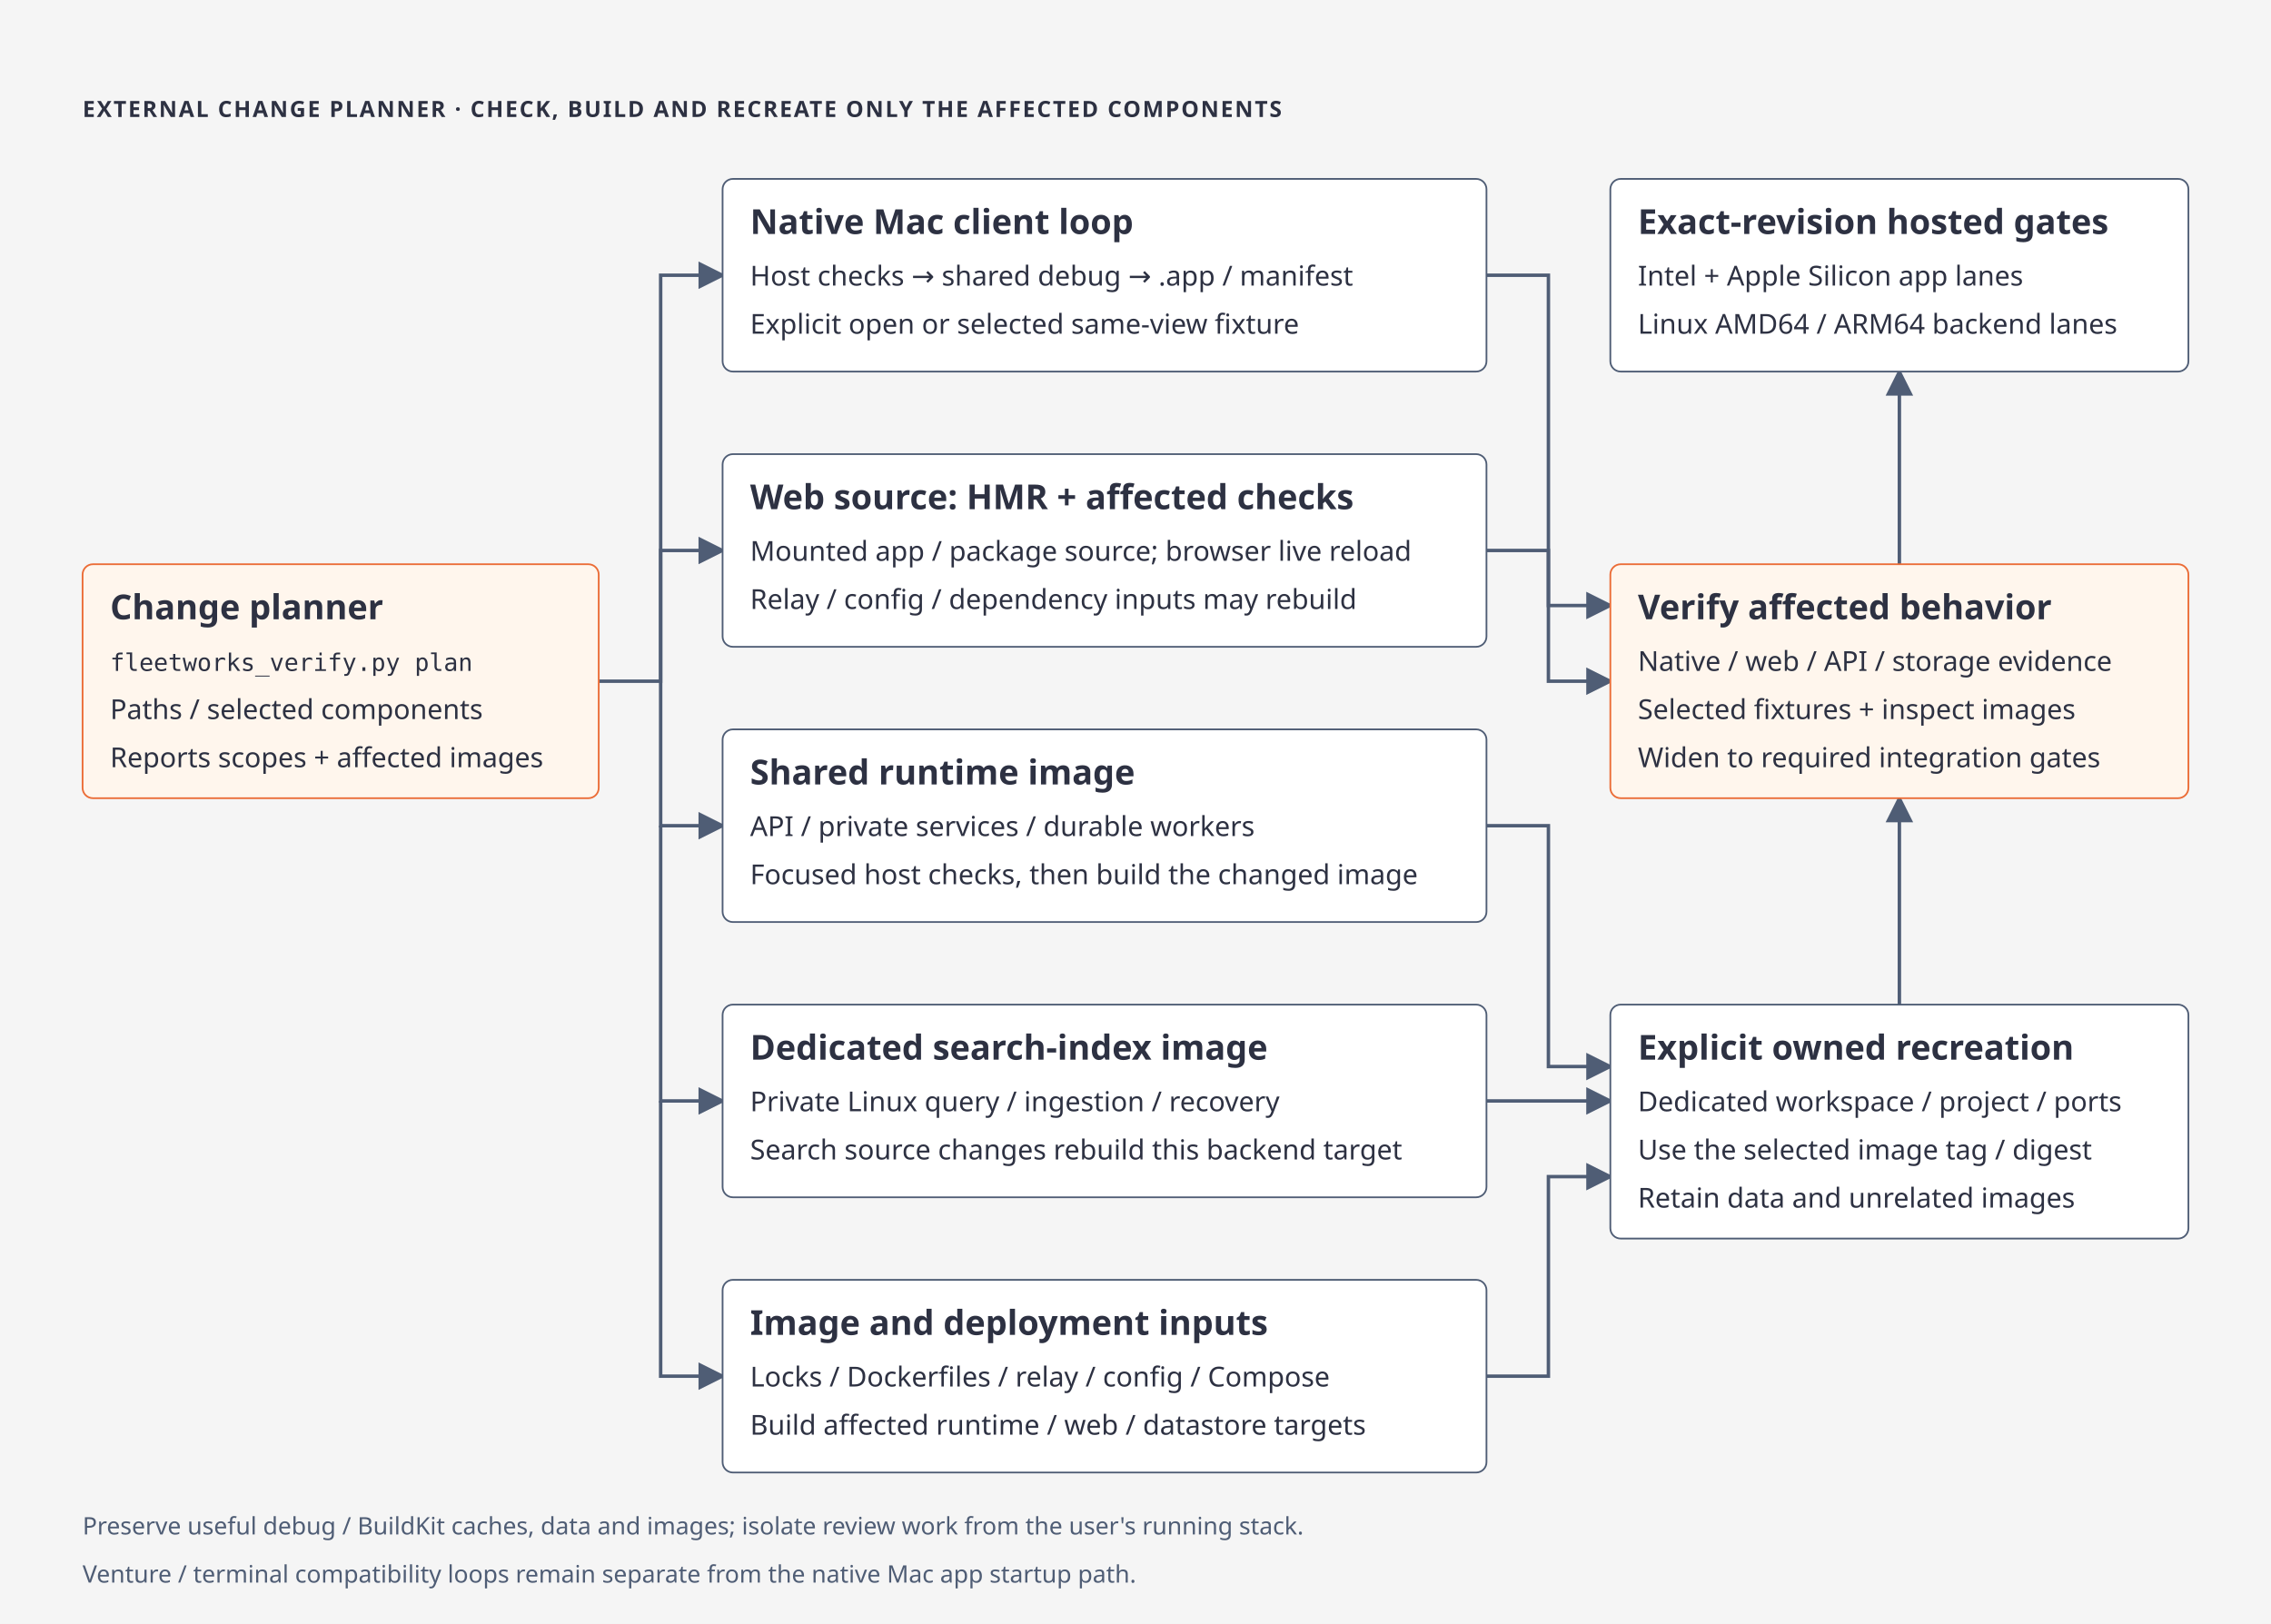
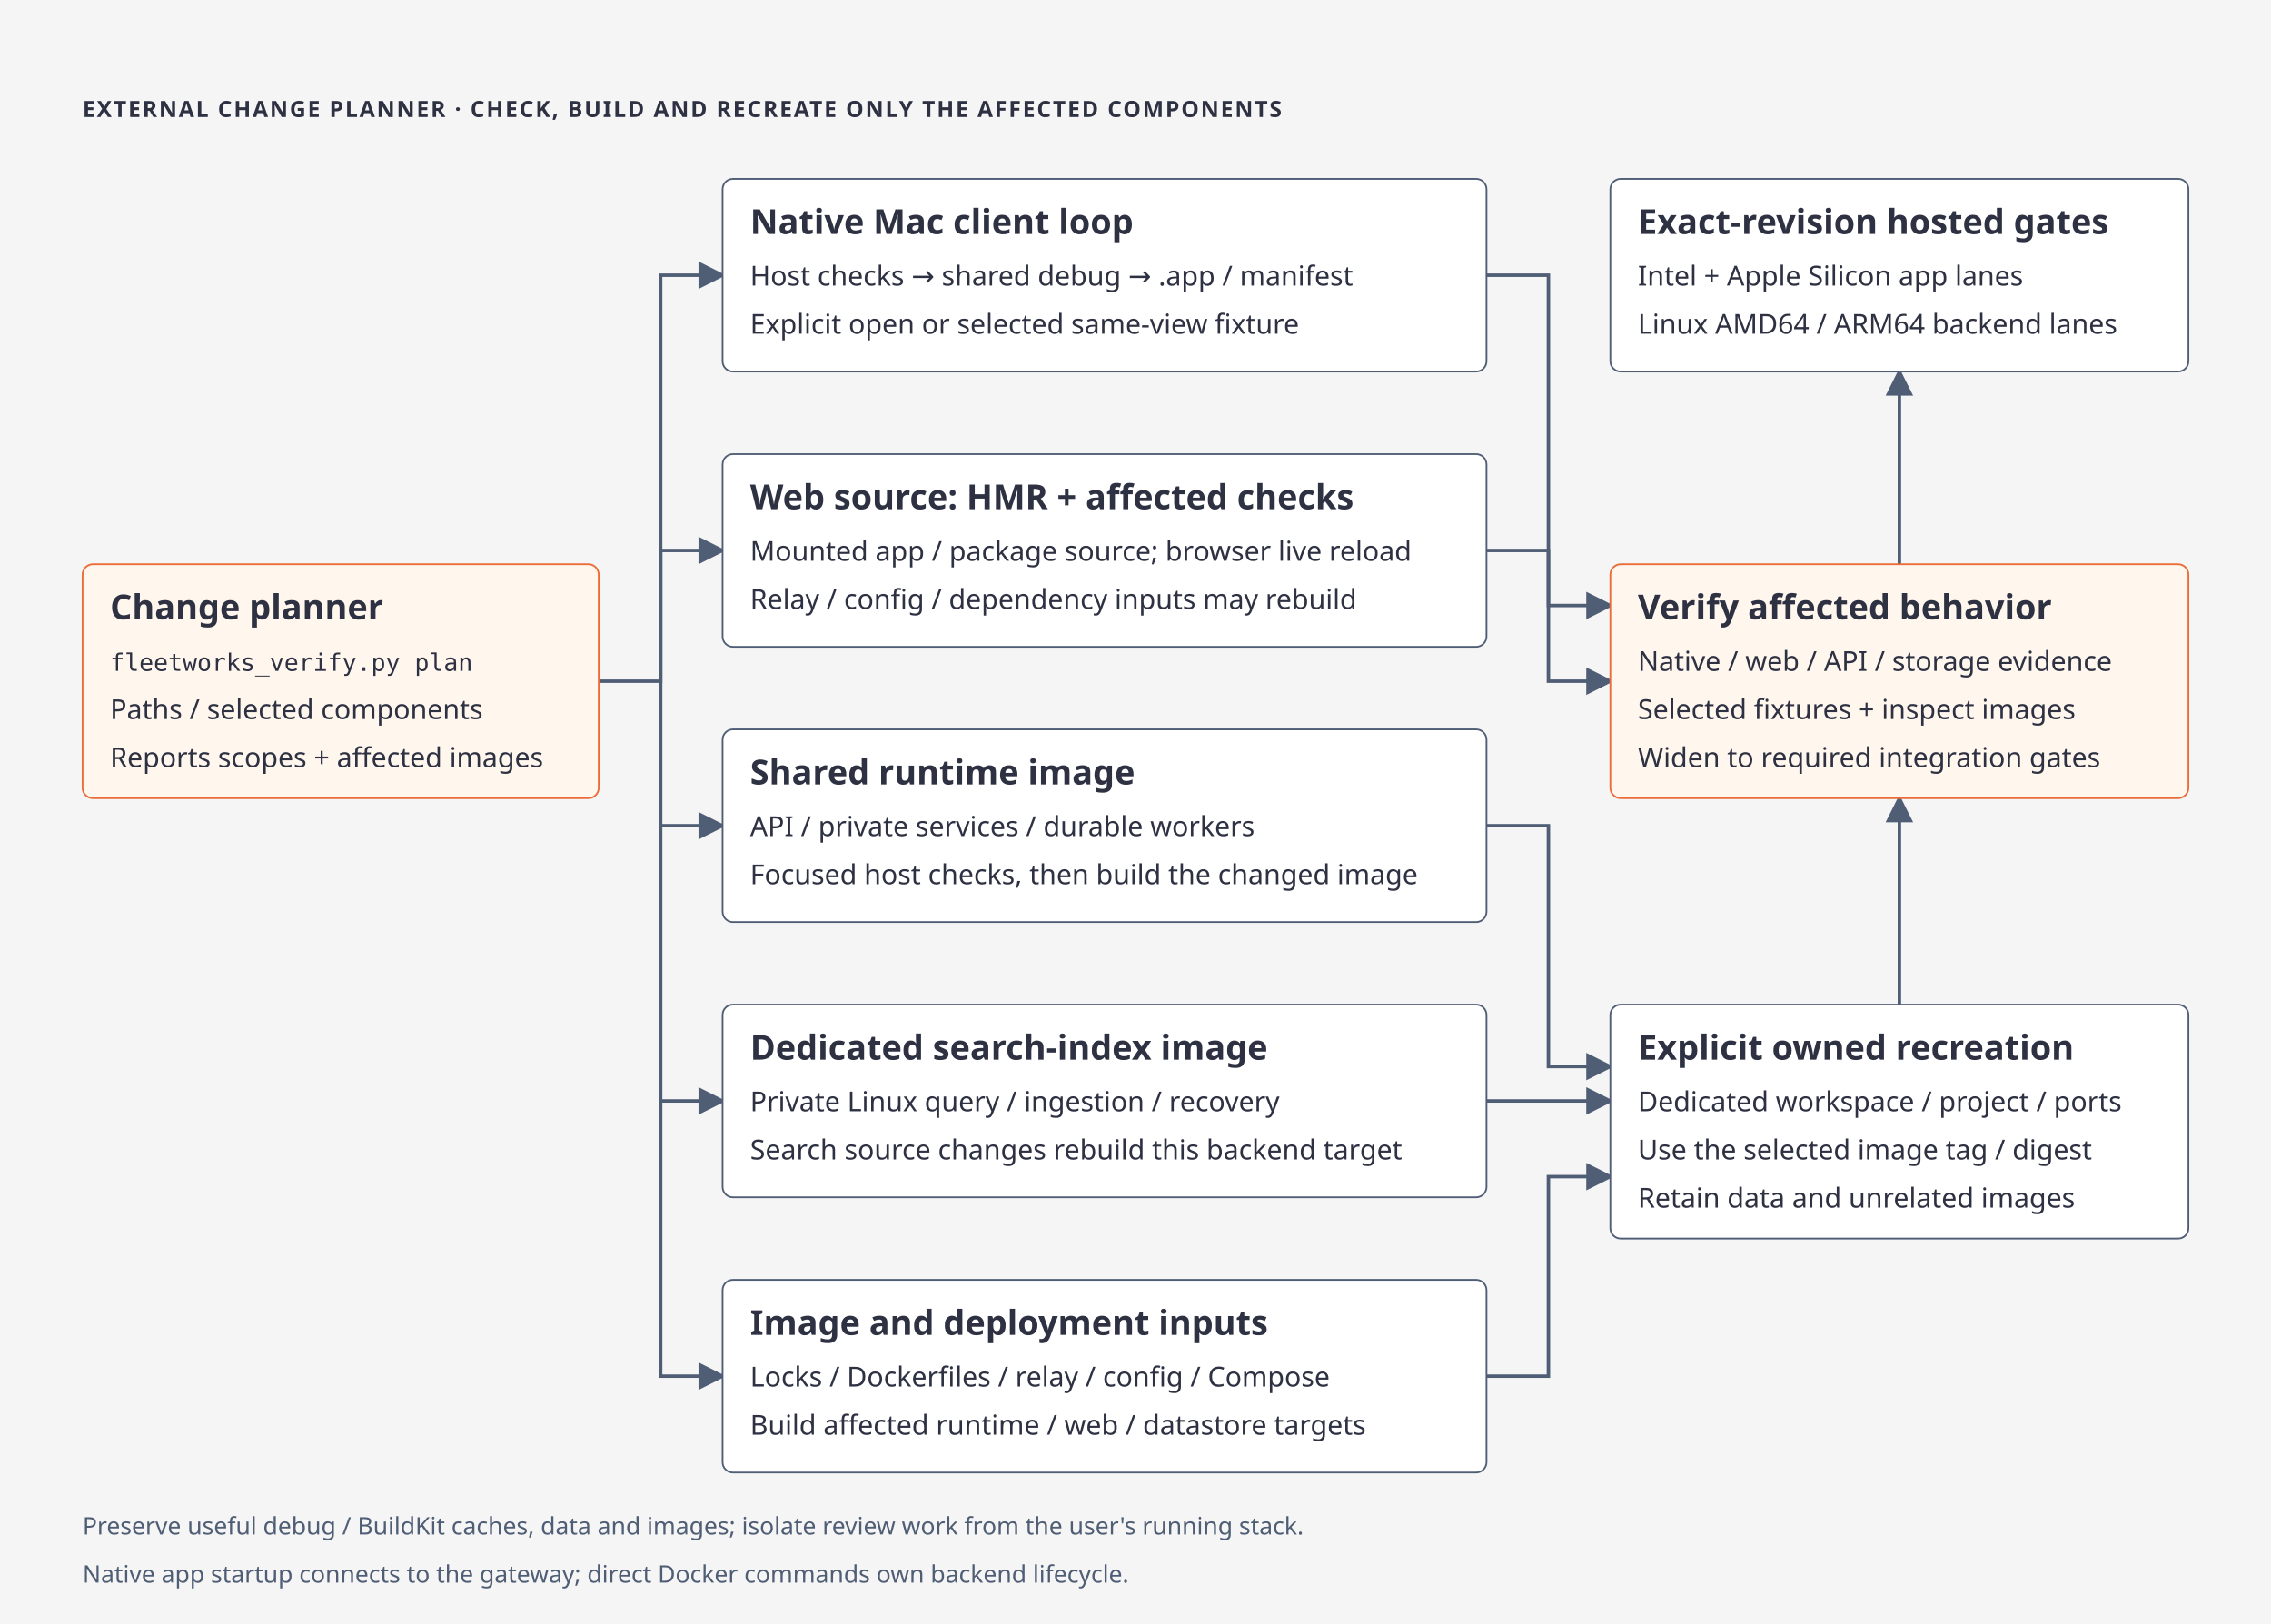
<svg xmlns="http://www.w3.org/2000/svg" viewBox="0 0 1320 944" role="img" aria-labelledby="dev-loops-title dev-loops-desc">
  <defs>
    <marker id="dev-loops-arrow" markerWidth="8" markerHeight="8" refX="7" refY="4" orient="auto">
      <path d="M0 0L8 4L0 8Z" fill="#4f5d75" />
    </marker>
  </defs>
  <style>text{font-family:Geist,system-ui,sans-serif;fill:#2d3142}.label{font-size:20px;font-weight:600}.note{font-size:16px}.zone{font-size:13px;font-weight:600;letter-spacing:1px}.node{fill:#fff;stroke:#4f5d75}.accent{fill:#fff6ed;stroke:#eb6c36}.edge{fill:none;stroke:#4f5d75;stroke-width:2;marker-end:url(#dev-loops-arrow)}.minor{fill:#4f5d75;font-size:14px}.code{font-family:'Geist Mono',ui-monospace,monospace;font-size:14px}</style>
  <rect width="1320" height="944" fill="#f5f5f5" />
  <text x="48" y="68" class="zone">EXTERNAL CHANGE PLANNER · CHECK, BUILD AND RECREATE ONLY THE AFFECTED COMPONENTS</text>
  <path d="M348 396H384V160H420" class="edge" />
  <path d="M384 396V320H420" class="edge" />
  <path d="M384 396V480H420" class="edge" />
  <path d="M384 480V640H420" class="edge" />
  <path d="M384 640V800H420" class="edge" />
  <path d="M864 160H900V352H936" class="edge" />
  <path d="M864 320H900V396H936" class="edge" />
  <path d="M864 480H900V620H936" class="edge" />
  <path d="M864 640H936" class="edge" />
  <path d="M864 800H900V684H936" class="edge" />
  <path d="M1104 584V464" class="edge" />
  <path d="M1104 328V216" class="edge" />
  <rect x="48" y="328" width="300" height="136" rx="6" class="accent" />
  <text x="64" y="360" class="label">Change planner</text>
  <text x="64" y="390" class="code">fleetworks_verify.py plan</text>
  <text x="64" y="418" class="note">Paths / selected components</text>
  <text x="64" y="446" class="note">Reports scopes + affected images</text>
  <rect x="420" y="104" width="444" height="112" rx="6" class="node" />
  <text x="436" y="136" class="label">Native Mac client loop</text>
  <text x="436" y="166" class="note">Host checks → shared debug → .app / manifest</text>
  <text x="436" y="194" class="note">Explicit open or selected same-view fixture</text>
  <rect x="420" y="264" width="444" height="112" rx="6" class="node" />
  <text x="436" y="296" class="label">Web source: HMR + affected checks</text>
  <text x="436" y="326" class="note">Mounted app / package source; browser live reload</text>
  <text x="436" y="354" class="note">Relay / config / dependency inputs may rebuild</text>
  <rect x="420" y="424" width="444" height="112" rx="6" class="node" />
  <text x="436" y="456" class="label">Shared runtime image</text>
  <text x="436" y="486" class="note">API / private services / durable workers</text>
  <text x="436" y="514" class="note">Focused host checks, then build the changed image</text>
  <rect x="420" y="584" width="444" height="112" rx="6" class="node" />
  <text x="436" y="616" class="label">Dedicated search-index image</text>
  <text x="436" y="646" class="note">Private Linux query / ingestion / recovery</text>
  <text x="436" y="674" class="note">Search source changes rebuild this backend target</text>
  <rect x="420" y="744" width="444" height="112" rx="6" class="node" />
  <text x="436" y="776" class="label">Image and deployment inputs</text>
  <text x="436" y="806" class="note">Locks / Dockerfiles / relay / config / Compose</text>
  <text x="436" y="834" class="note">Build affected runtime / web / datastore targets</text>
  <rect x="936" y="104" width="336" height="112" rx="6" class="node" />
  <text x="952" y="136" class="label">Exact-revision hosted gates</text>
  <text x="952" y="166" class="note">Intel + Apple Silicon app lanes</text>
  <text x="952" y="194" class="note">Linux AMD64 / ARM64 backend lanes</text>
  <rect x="936" y="328" width="336" height="136" rx="6" class="accent" />
  <text x="952" y="360" class="label">Verify affected behavior</text>
  <text x="952" y="390" class="note">Native / web / API / storage evidence</text>
  <text x="952" y="418" class="note">Selected fixtures + inspect images</text>
  <text x="952" y="446" class="note">Widen to required integration gates</text>
  <rect x="936" y="584" width="336" height="136" rx="6" class="node" />
  <text x="952" y="616" class="label">Explicit owned recreation</text>
  <text x="952" y="646" class="note">Dedicated workspace / project / ports</text>
  <text x="952" y="674" class="note">Use the selected image tag / digest</text>
  <text x="952" y="702" class="note">Retain data and unrelated images</text>
  <text x="48" y="892" class="minor">Preserve useful debug / BuildKit caches, data and images; isolate review work from the user's running stack.</text>
-   <text x="48" y="920" class="minor">Venture / terminal compatibility loops remain separate from the native Mac app startup path.</text>
+   <text x="48" y="920" class="minor">Native app startup connects to the gateway; direct Docker commands own backend lifecycle.</text>
</svg>
